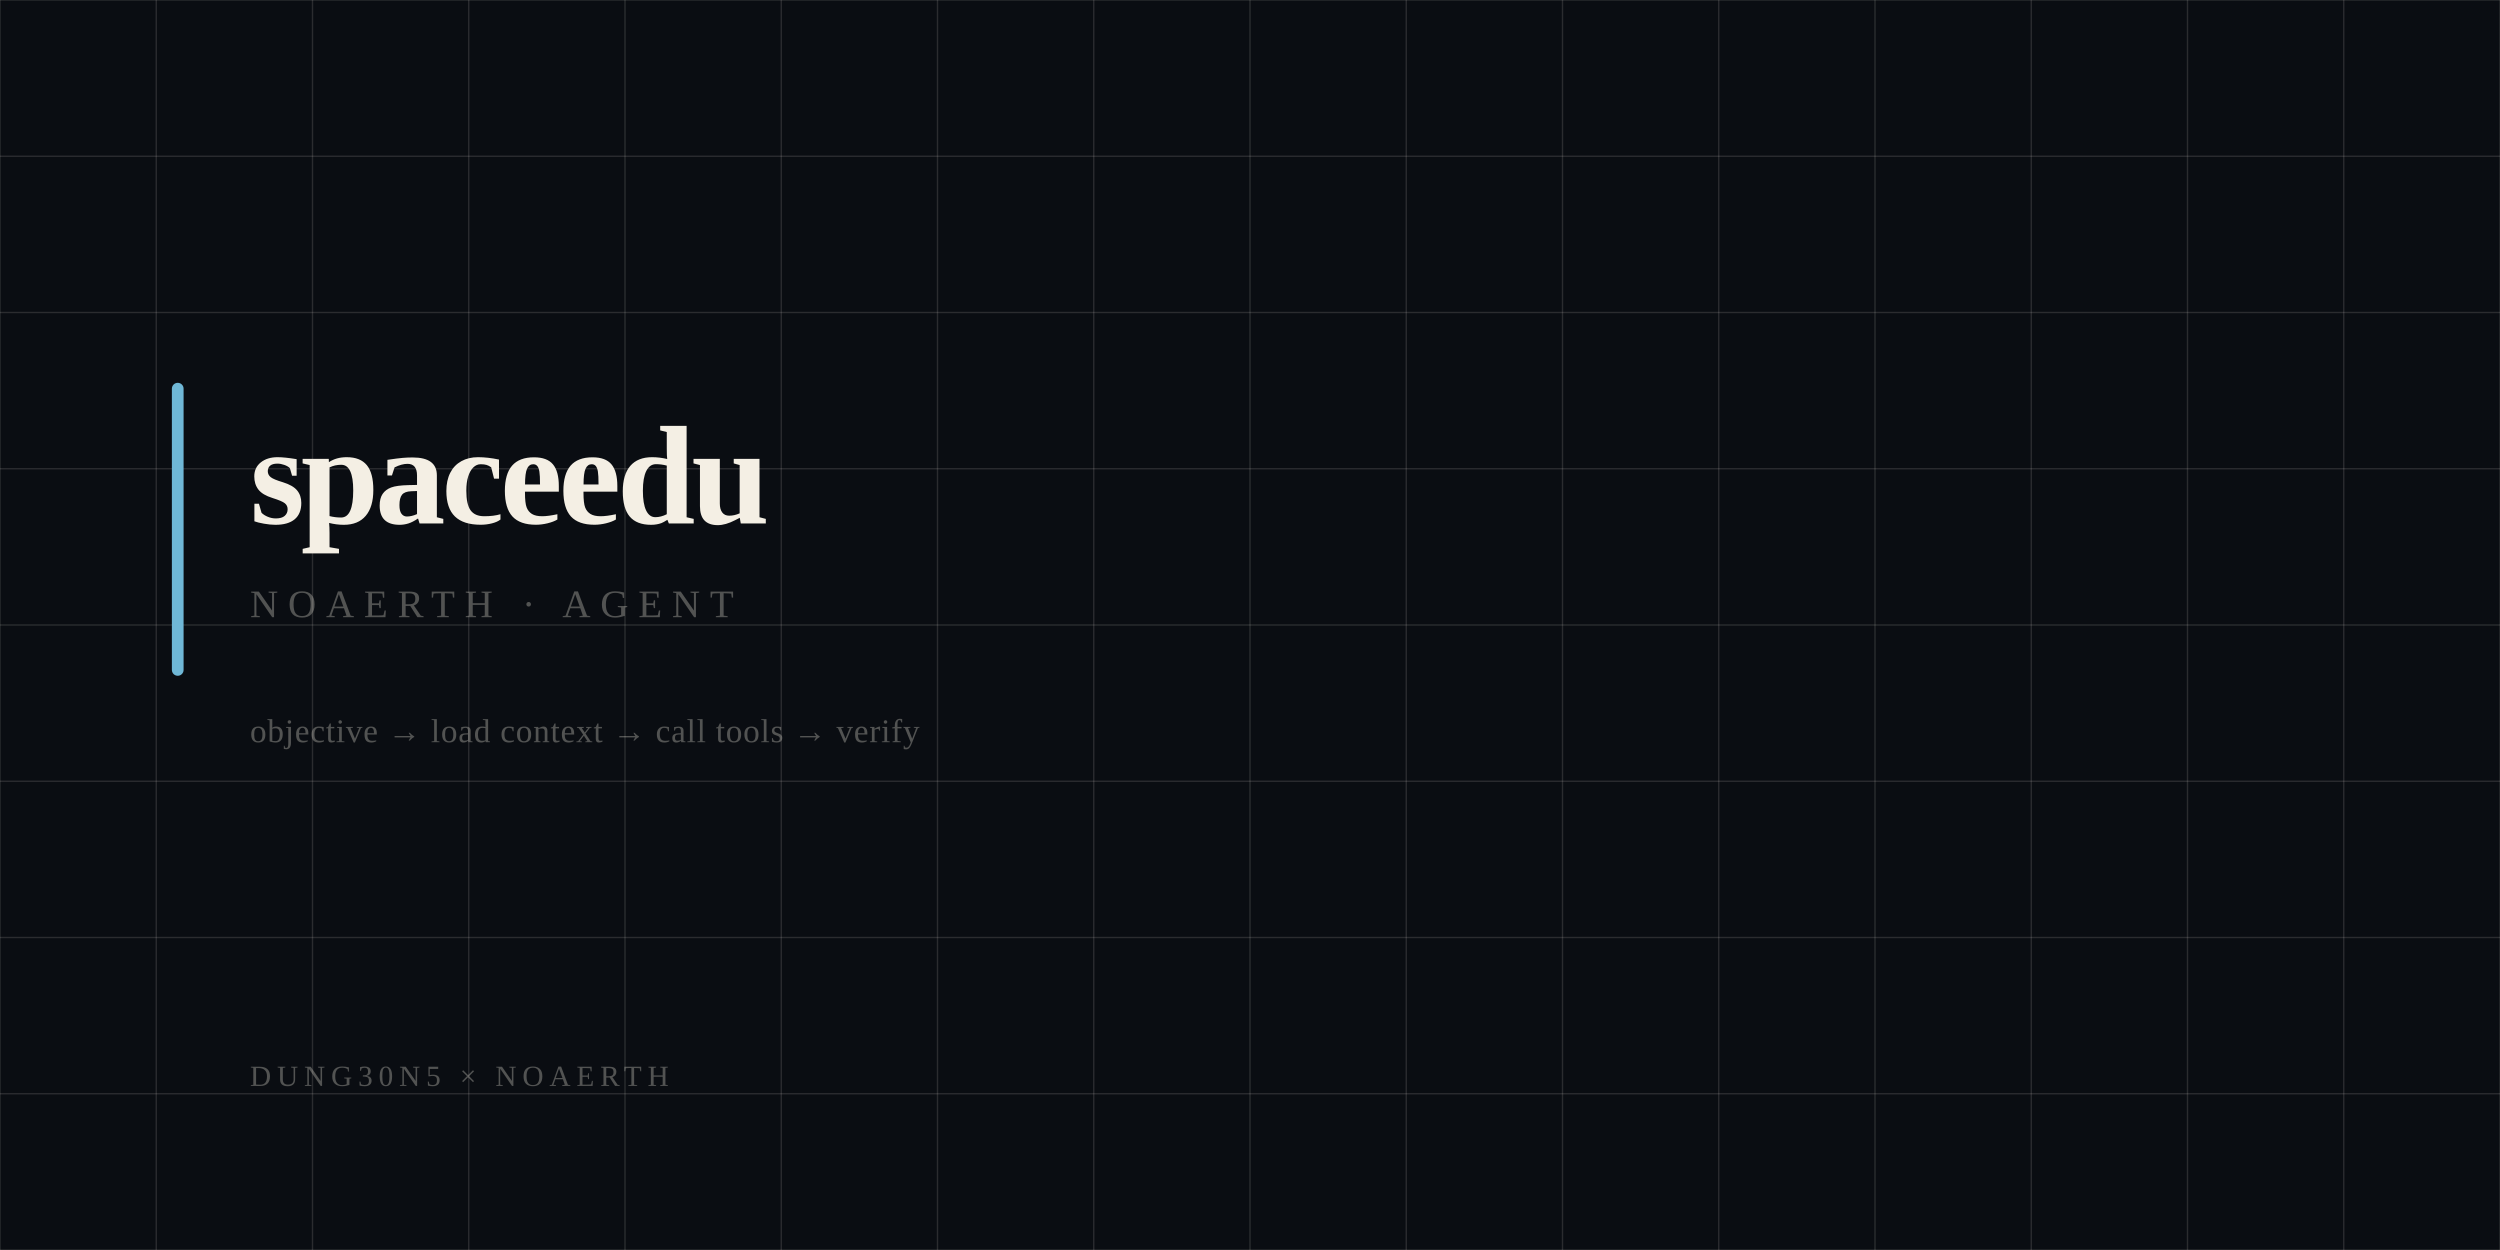
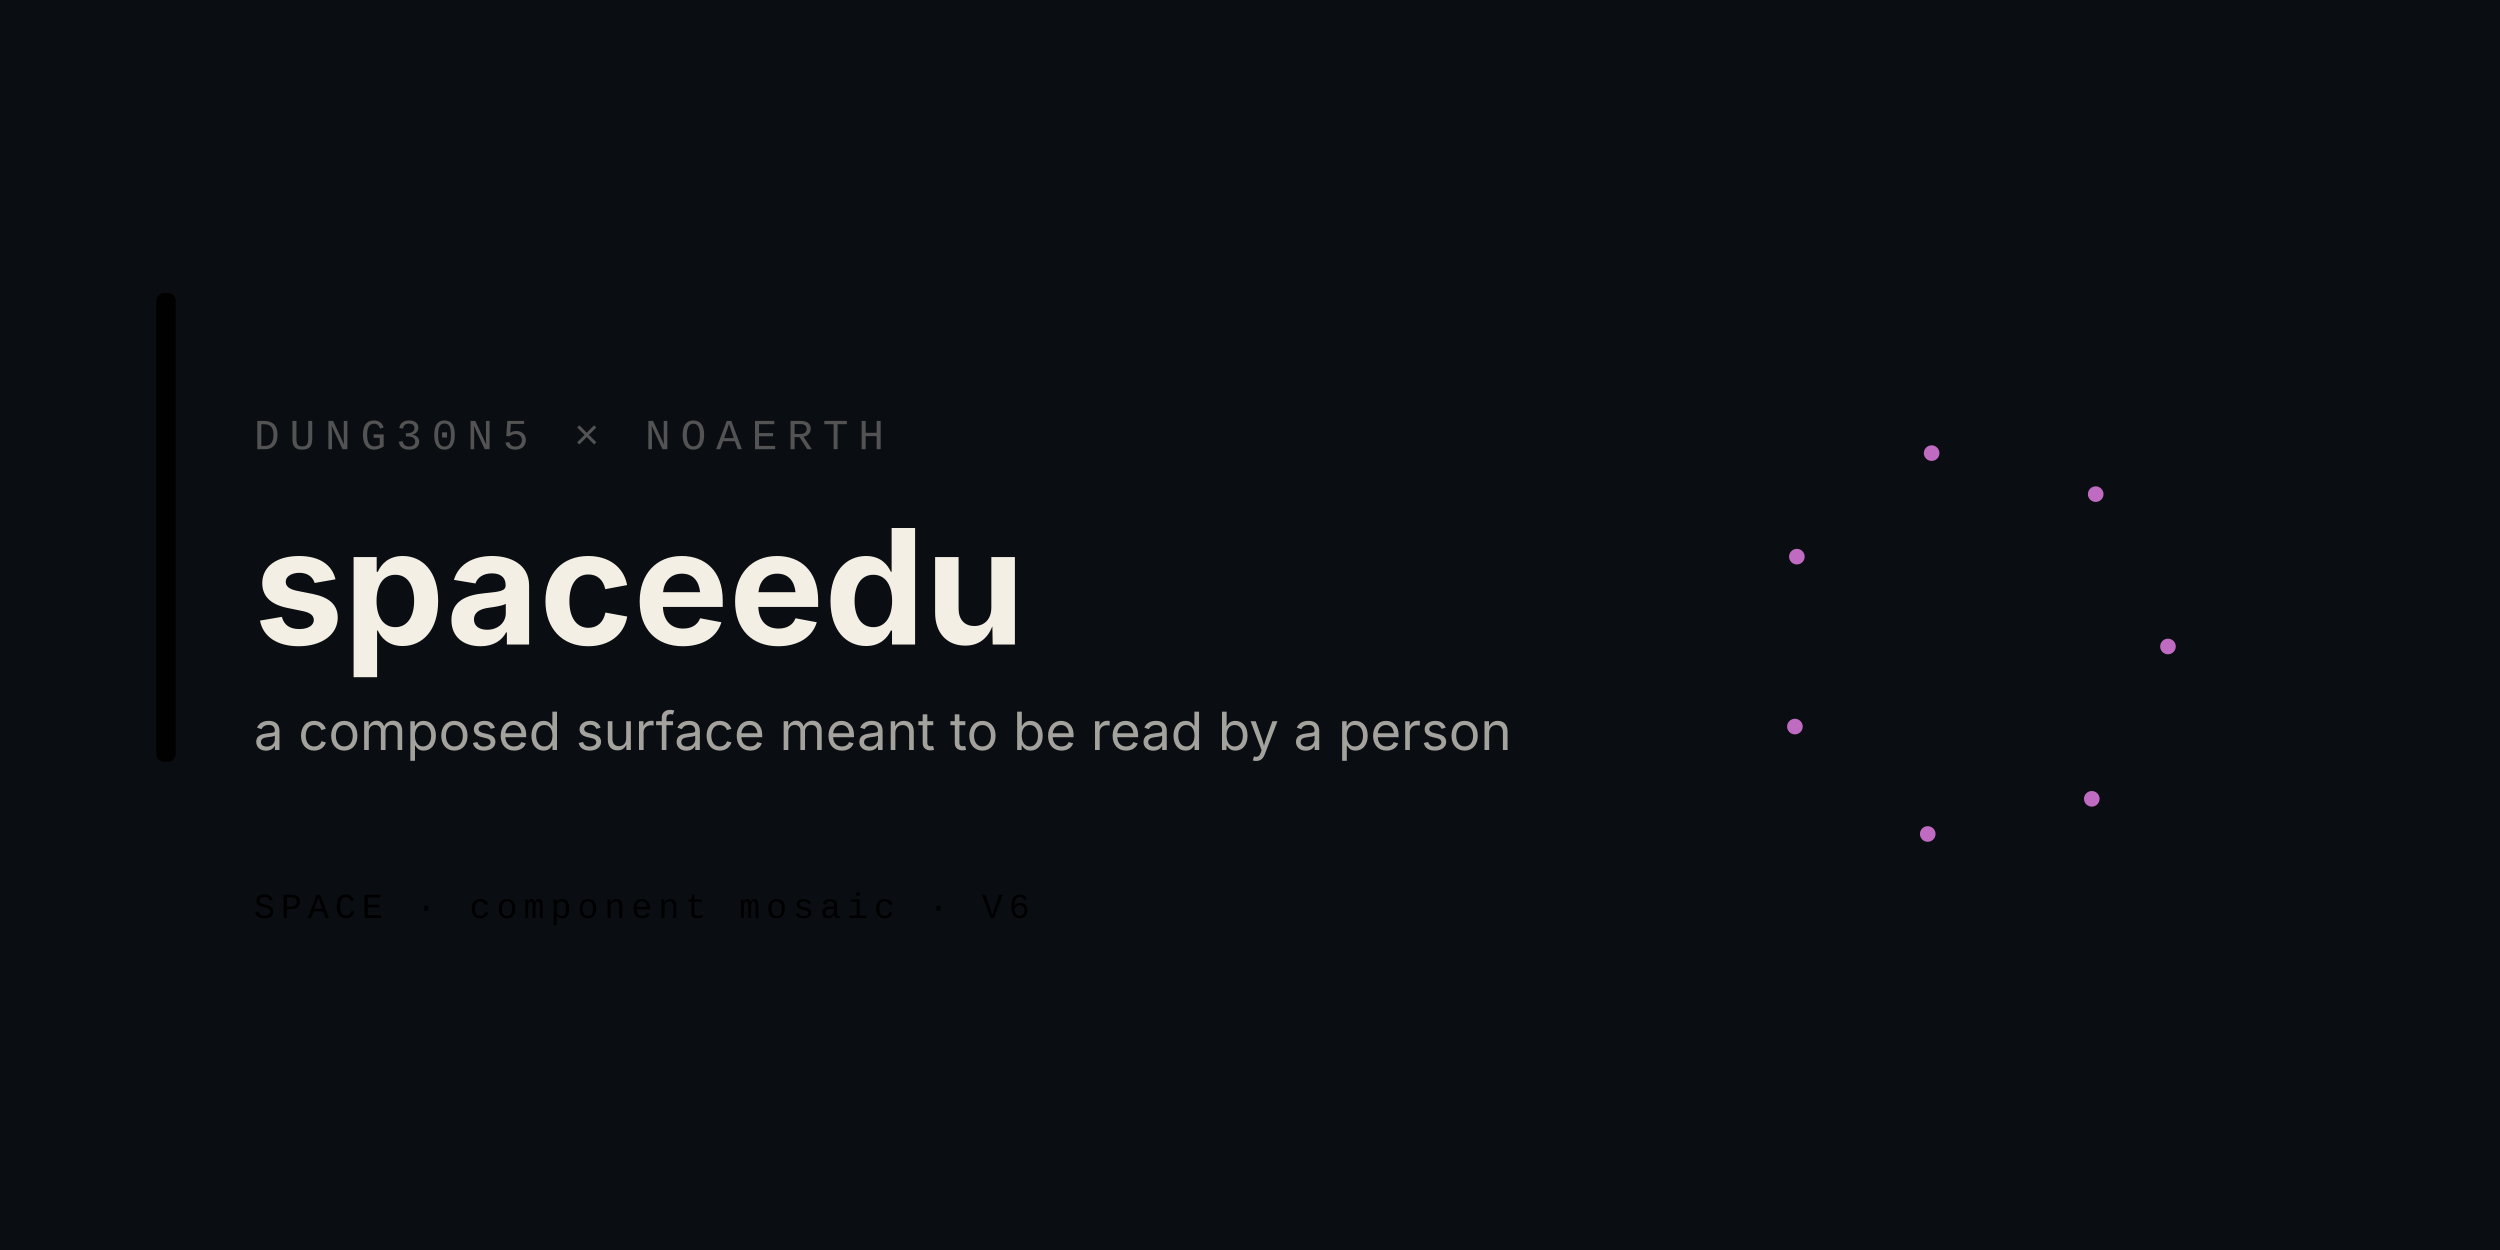
- <svg xmlns="http://www.w3.org/2000/svg" viewBox="0 0 1280 640" width="1280" height="640" role="img" aria-label="spaceedu — NOAERTH project card.">
+ <svg xmlns="http://www.w3.org/2000/svg" viewBox="0 0 1280 640" width="1280" height="640" role="img" aria-label="spaceedu project card">
  <rect width="1280" height="640" fill="#0a0d12" />
-   <line x1="0" y1="0" x2="0" y2="640" stroke="#f4efe424" stroke-width="0.7" />
-   <line x1="80" y1="0" x2="80" y2="640" stroke="#f4efe424" stroke-width="0.7" />
-   <line x1="160" y1="0" x2="160" y2="640" stroke="#f4efe424" stroke-width="0.7" />
-   <line x1="240" y1="0" x2="240" y2="640" stroke="#f4efe424" stroke-width="0.7" />
-   <line x1="320" y1="0" x2="320" y2="640" stroke="#f4efe424" stroke-width="0.7" />
-   <line x1="400" y1="0" x2="400" y2="640" stroke="#f4efe424" stroke-width="0.7" />
-   <line x1="480" y1="0" x2="480" y2="640" stroke="#f4efe424" stroke-width="0.7" />
-   <line x1="560" y1="0" x2="560" y2="640" stroke="#f4efe424" stroke-width="0.7" />
-   <line x1="640" y1="0" x2="640" y2="640" stroke="#f4efe424" stroke-width="0.7" />
-   <line x1="720" y1="0" x2="720" y2="640" stroke="#f4efe424" stroke-width="0.7" />
-   <line x1="800" y1="0" x2="800" y2="640" stroke="#f4efe424" stroke-width="0.7" />
-   <line x1="880" y1="0" x2="880" y2="640" stroke="#f4efe424" stroke-width="0.7" />
-   <line x1="960" y1="0" x2="960" y2="640" stroke="#f4efe424" stroke-width="0.7" />
-   <line x1="1040" y1="0" x2="1040" y2="640" stroke="#f4efe424" stroke-width="0.7" />
-   <line x1="1120" y1="0" x2="1120" y2="640" stroke="#f4efe424" stroke-width="0.7" />
-   <line x1="1200" y1="0" x2="1200" y2="640" stroke="#f4efe424" stroke-width="0.7" />
-   <line x1="1280" y1="0" x2="1280" y2="640" stroke="#f4efe424" stroke-width="0.7" />
-   <line x1="0" y1="0" x2="1280" y2="0" stroke="#f4efe424" stroke-width="0.7" />
-   <line x1="0" y1="80" x2="1280" y2="80" stroke="#f4efe424" stroke-width="0.7" />
-   <line x1="0" y1="160" x2="1280" y2="160" stroke="#f4efe424" stroke-width="0.7" />
-   <line x1="0" y1="240" x2="1280" y2="240" stroke="#f4efe424" stroke-width="0.7" />
-   <line x1="0" y1="320" x2="1280" y2="320" stroke="#f4efe424" stroke-width="0.7" />
-   <line x1="0" y1="400" x2="1280" y2="400" stroke="#f4efe424" stroke-width="0.7" />
-   <line x1="0" y1="480" x2="1280" y2="480" stroke="#f4efe424" stroke-width="0.7" />
-   <line x1="0" y1="560" x2="1280" y2="560" stroke="#f4efe424" stroke-width="0.7" />
-   <line x1="0" y1="640" x2="1280" y2="640" stroke="#f4efe424" stroke-width="0.7" />
-   <rect x="88" y="196" width="6" height="150" rx="3" fill="#6fb7d6" />
-   <text x="128" y="268" fill="#f4efe4" font-size="72" font-weight="680" letter-spacing="-2">spaceedu</text>
-   <text x="128" y="316" fill="#f4efe44f" font-size="20" letter-spacing="5">NOAERTH · AGENT</text>
-   <text x="128" y="380" fill="#f4efe44f" font-size="17" letter-spacing="0.4">objective → load context → call tools → verify</text>
-   <text x="128" y="556" fill="#f4efe44f" font-size="15" letter-spacing="3">DUNG30N5 × NOAERTH</text>
+   <circle cx="1010" cy="330" r="52" fill="none" stroke="mint" stroke-width="1.4" opacity="0.50" />
+   <circle cx="1010" cy="330" r="90" fill="none" stroke="mint" stroke-width="1.4" opacity="0.39" />
+   <circle cx="1010" cy="330" r="128" fill="none" stroke="mint" stroke-width="1.4" opacity="0.28" />
+   <circle cx="987" cy="427" r="4" fill="violet" opacity="0.8" />
+   <circle cx="919" cy="372" r="4" fill="violet" opacity="0.8" />
+   <circle cx="920" cy="285" r="4" fill="violet" opacity="0.8" />
+   <circle cx="989" cy="232" r="4" fill="violet" opacity="0.8" />
+   <circle cx="1073" cy="253" r="4" fill="violet" opacity="0.8" />
+   <circle cx="1110" cy="331" r="4" fill="violet" opacity="0.8" />
+   <circle cx="1071" cy="409" r="4" fill="violet" opacity="0.8" />
+   <rect x="80" y="150" width="10" height="240" rx="4" fill="mint" opacity="0.9" />
+   <text x="130" y="230" font-family="ui-monospace, SFMono-Regular, Menlo, Monaco, Consolas, 'Liberation Mono', monospace" font-size="22" letter-spacing="5" fill="#f4efe44f">DUNG30N5 × NOAERTH</text>
+   <text x="130" y="330" font-family="-apple-system, BlinkMacSystemFont, 'Segoe UI', Inter, Helvetica, Arial, sans-serif" font-size="82" font-weight="700" fill="#f4efe4">spaceedu</text>
+   <text x="130" y="384" font-family="-apple-system, BlinkMacSystemFont, 'Segoe UI', Inter, Helvetica, Arial, sans-serif" font-size="27" fill="#f4efe4a8">a composed surface meant to be read by a person</text>
+   <text x="130" y="470" font-family="ui-monospace, SFMono-Regular, Menlo, Monaco, Consolas, 'Liberation Mono', monospace" font-size="18" fill="mint" letter-spacing="3">SPACE · component mosaic · V6</text>
</svg>
